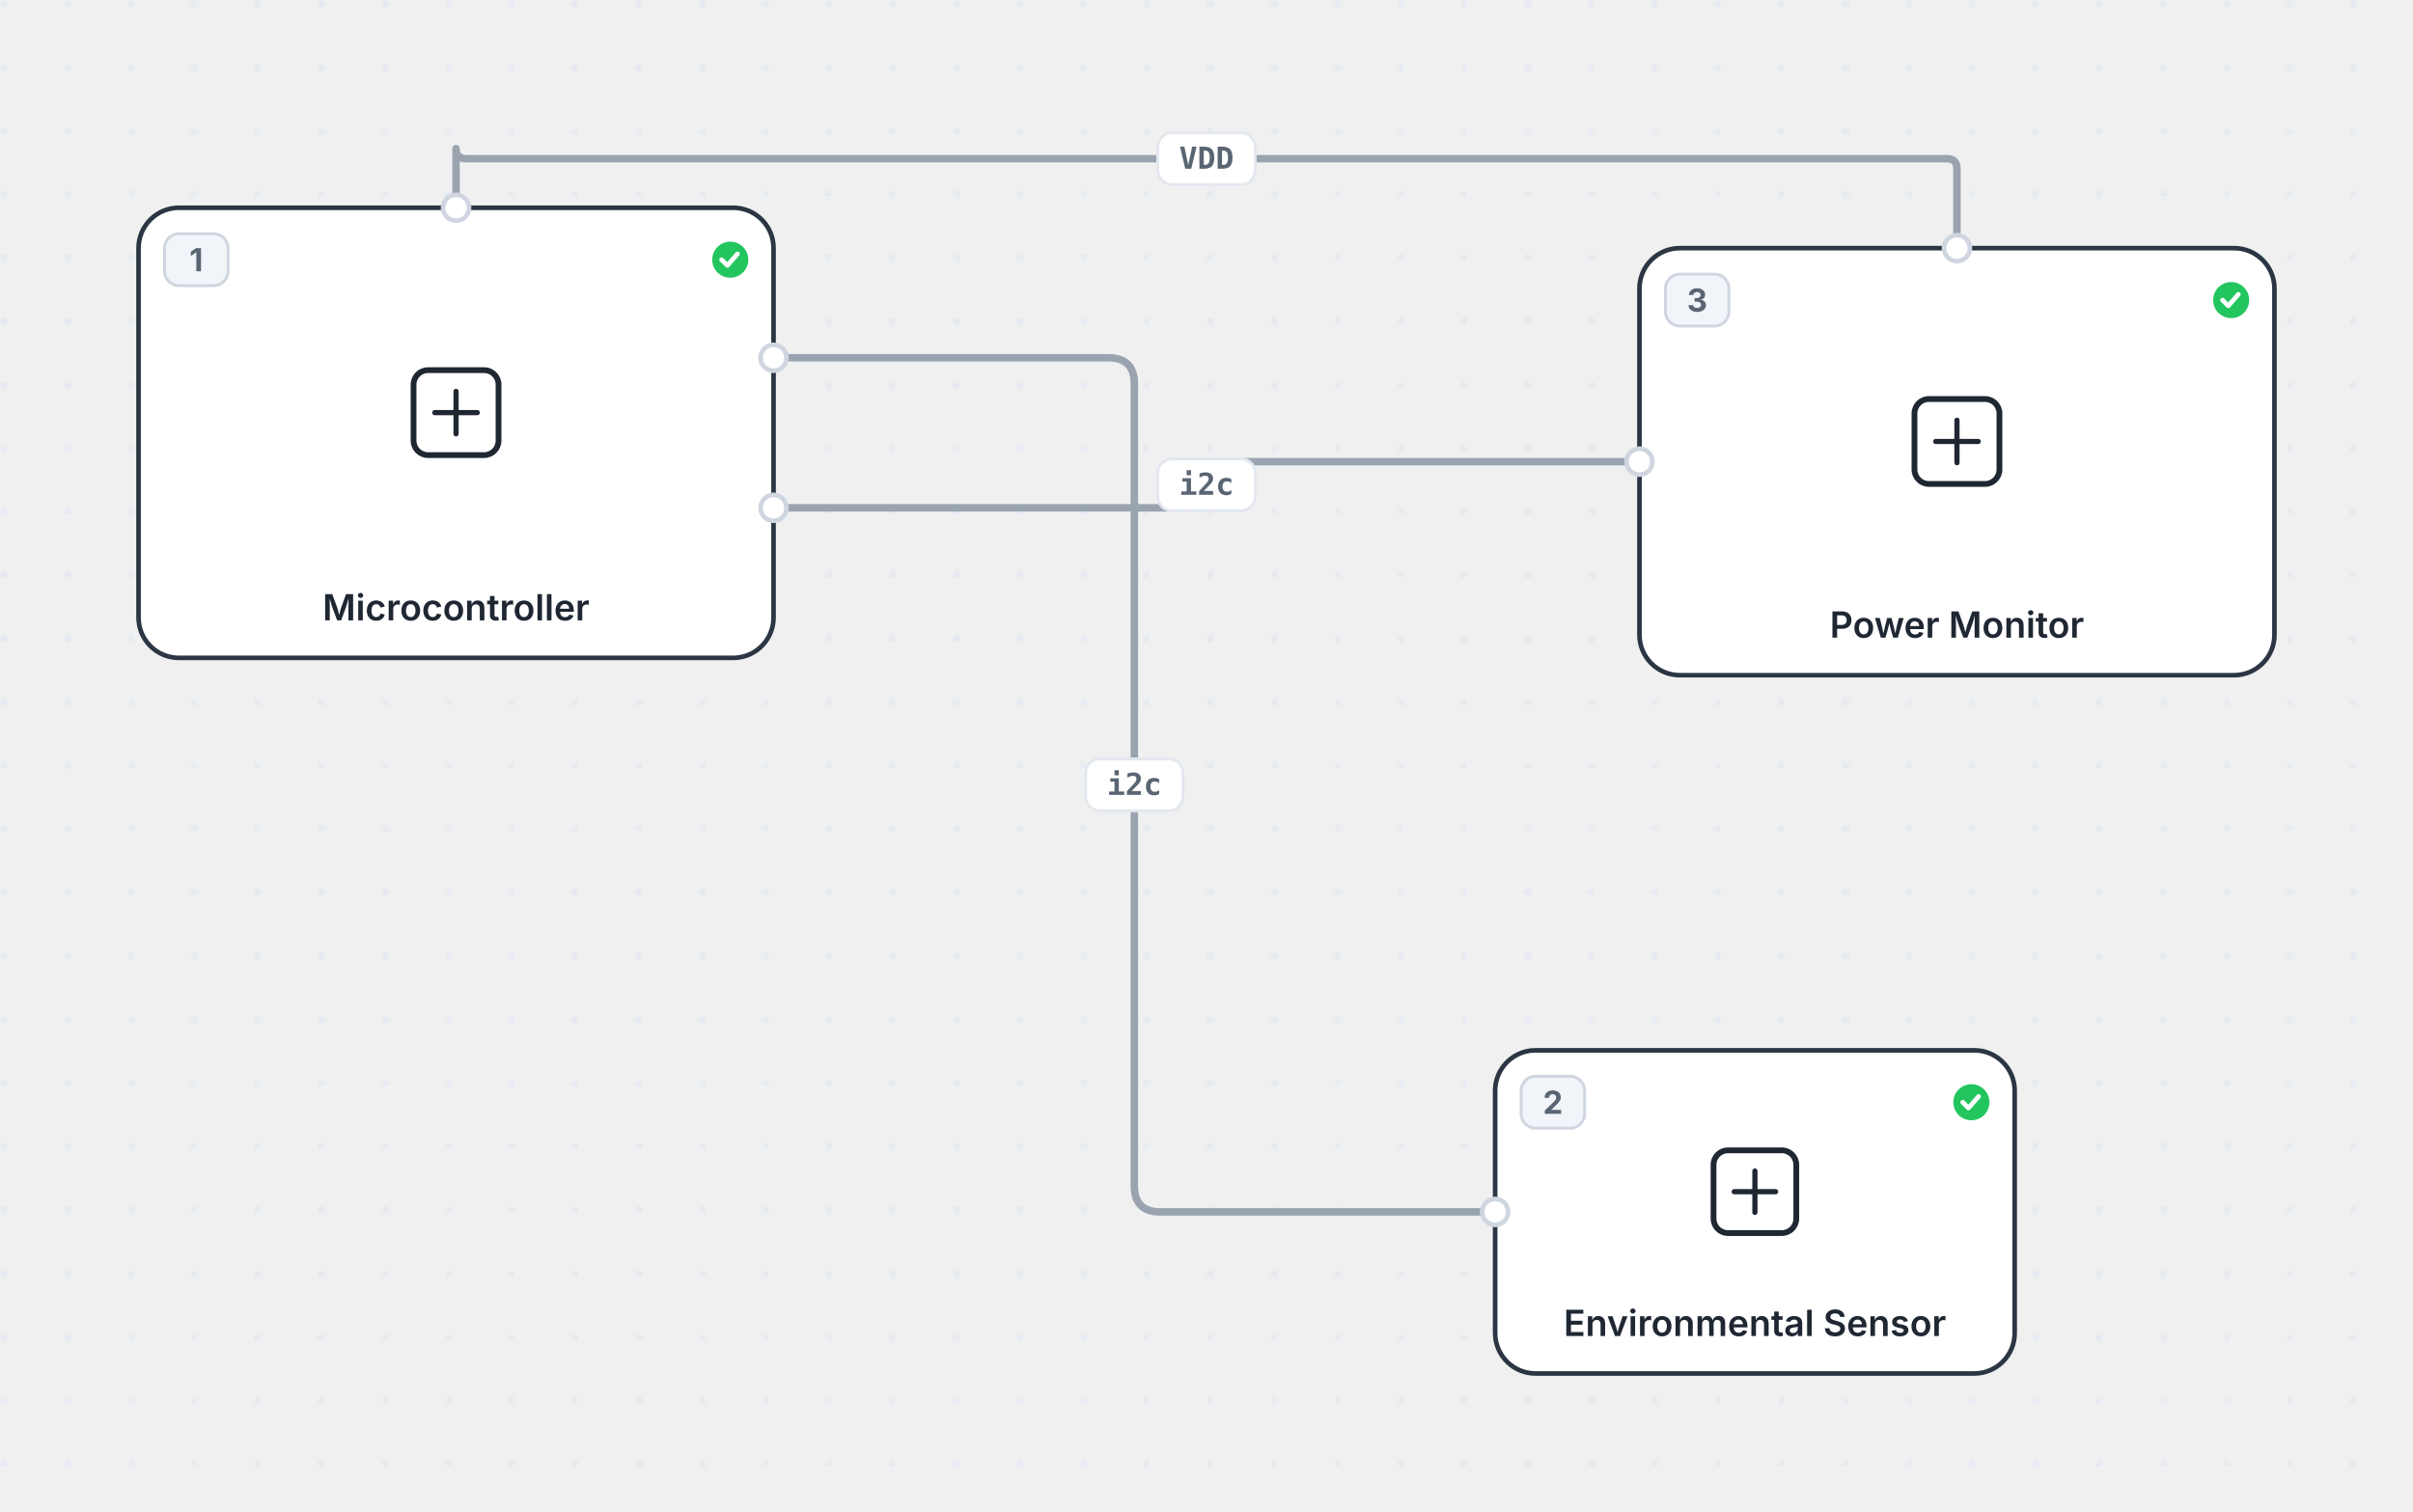
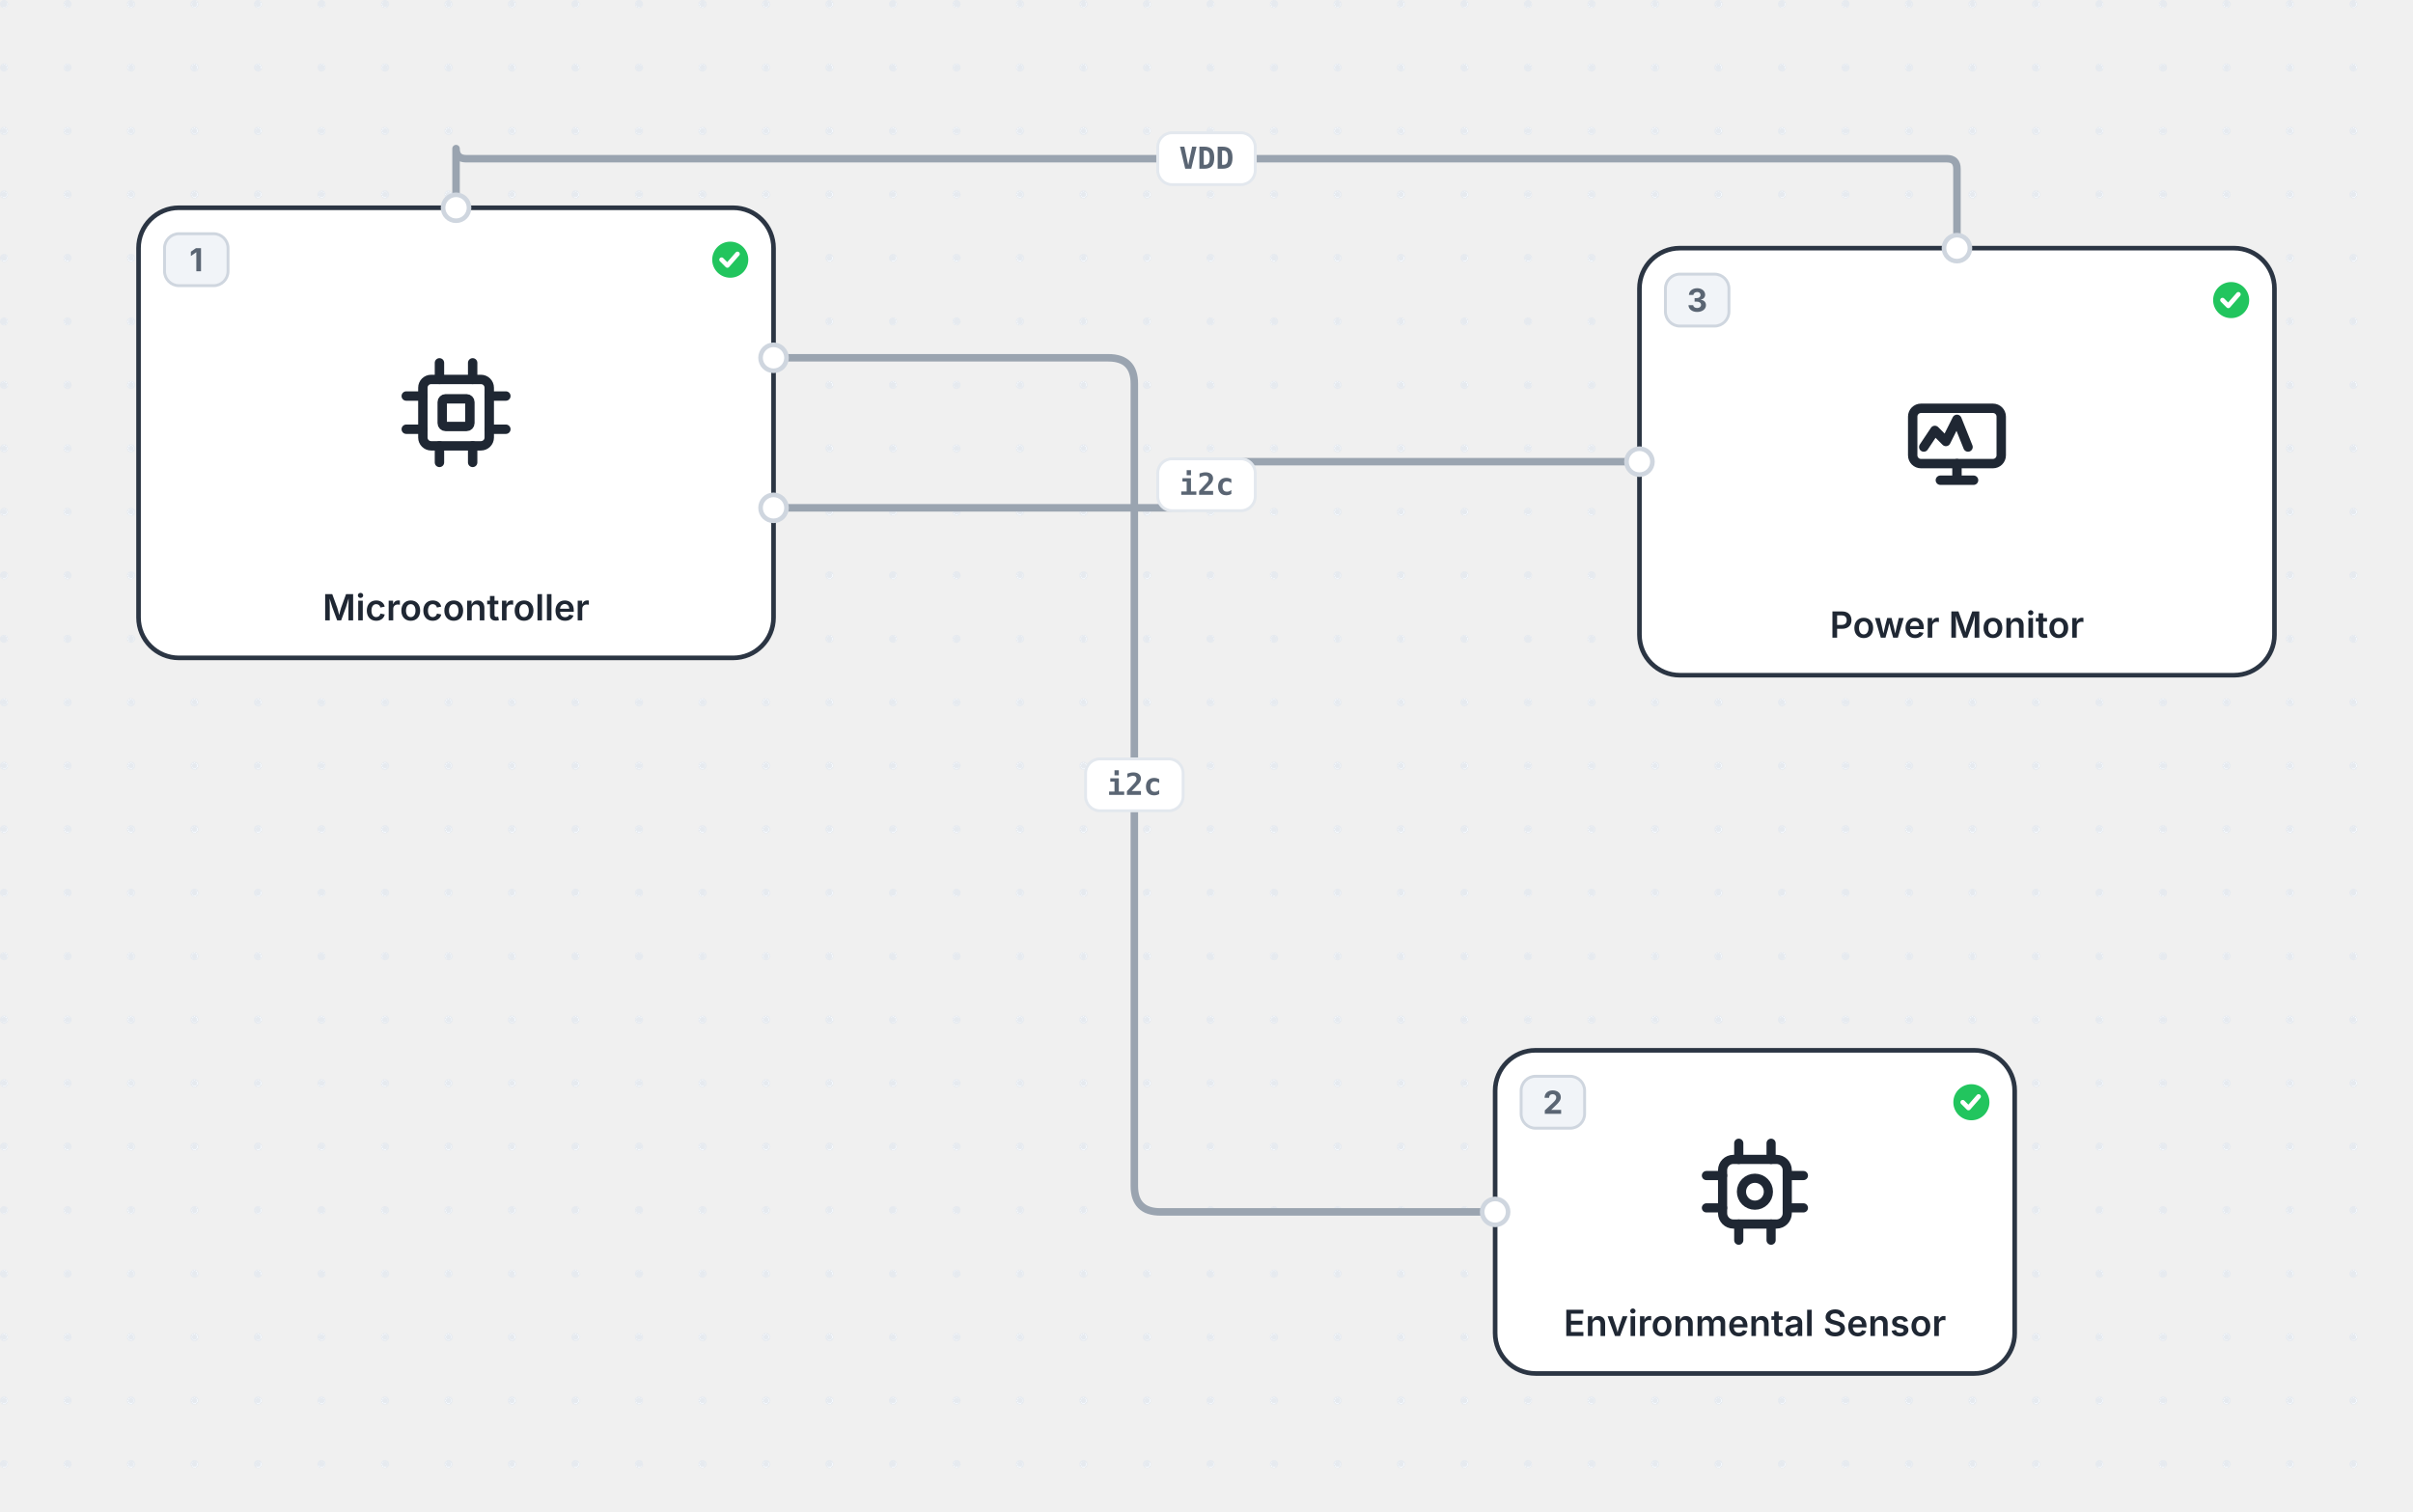
<svg xmlns="http://www.w3.org/2000/svg" width="836" height="524" viewBox="0 0 836 524">
  <defs>
    <pattern id="dots" width="22" height="22" patternUnits="userSpaceOnUse">
      <circle cx="1.4" cy="1.4" r="1.4" fill="#e6eaef" />
    </pattern>
  </defs>
  <rect class="grid-bg" x="0" y="0" width="836" height="524" fill="url(#dots)" />
  <g transform="translate(58,-180)">
    <g data-system-connection-id="w_i2c_sensor">
      <path class="wire" d="M 210 304 L 225 304 Q 234 304 243 304 L 326 304 Q 335 304 335 313 L 335 591 Q 335 600 344 600 L 427 600 Q 436 600 445 600 L 460 600" fill="none" stroke="#9aa4b0" stroke-width="2.6" stroke-linejoin="round" stroke-linecap="round" />
      <rect class="wlabel-bg" x="318.1" y="443" width="33.8" height="18" rx="5" fill="#fff" stroke="#e3e8ee" stroke-width="1" />
      <text class="wlabel-t" x="335" y="452.5" font-family="JetBrains Mono, monospace" font-size="10.5" font-weight="600" fill="#5a6573" text-anchor="middle" dominant-baseline="middle">i2c</text>
    </g>
    <g data-system-connection-id="w_i2c_power_monitor">
      <path class="wire" d="M 210 356 L 225 356 Q 234 356 243 356 L 352 356 Q 360 356 360 348 L 360 348 Q 360 340 368 340 L 477 340 Q 486 340 495 340 L 510 340" fill="none" stroke="#9aa4b0" stroke-width="2.6" stroke-linejoin="round" stroke-linecap="round" />
      <rect class="wlabel-bg" x="343.1" y="339" width="33.8" height="18" rx="5" fill="#fff" stroke="#e3e8ee" stroke-width="1" />
      <text class="wlabel-t" x="360" y="348.5" font-family="JetBrains Mono, monospace" font-size="10.5" font-weight="600" fill="#5a6573" text-anchor="middle" dominant-baseline="middle">i2c</text>
    </g>
    <g data-system-connection-id="w_monitor_vs">
      <path class="wire" d="M 100 252 L 100 231.5 Q 100 228 100 231.5 L 100 231.5 Q 100 235 103.5 235 L 616.5 235 Q 620 235 620 238.5 L 620 238.5 Q 620 242 620 245.5 L 620 266" fill="none" stroke="#9aa4b0" stroke-width="2.6" stroke-linejoin="round" stroke-linecap="round" />
      <rect class="wlabel-bg" x="343.1" y="226" width="33.8" height="18" rx="5" fill="#fff" stroke="#e3e8ee" stroke-width="1" />
      <text class="wlabel-t" x="360" y="235.5" font-family="JetBrains Mono, monospace" font-size="10.5" font-weight="600" fill="#5a6573" text-anchor="middle" dominant-baseline="middle">VDD</text>
    </g>
    <g class="block" data-system-block-id="controller" transform="translate(-10,252)">
      <rect class="block-rect" width="220" height="156" rx="14" fill="#fff" stroke="#2b3543" stroke-width="1.6" />
      <rect class="numbadge" x="9" y="9" width="22" height="18" rx="5" fill="#f1f4f8" stroke="#cfd6df" stroke-width="1" />
      <text class="numbadge-t" x="20" y="22" font-family="Inter, sans-serif" font-size="11" font-weight="700" fill="#5a6573" text-anchor="middle">1</text>
      <circle class="status-dot" cx="205" cy="18" r="7" fill="#22c55e" stroke="#fff" stroke-width="1.5" />
      <path d="M 202 18 l 2 2 l 3.5 -4" stroke="#fff" stroke-width="1.6" fill="none" stroke-linecap="round" stroke-linejoin="round" />
-       <rect x="95.28" y="56.28" width="29.44" height="29.44" rx="5" fill="none" stroke="#1f2733" stroke-width="2" />
-       <path d="M 102.64 71 h 14.72 M 110 63.64 v 14.72" stroke="#1f2733" stroke-width="1.8" stroke-linecap="round" />
+       <g transform="translate(87,48) scale(1.917)" fill="none" stroke="#1f2733" stroke-width="1.7" stroke-linecap="round" stroke-linejoin="round">
+         <rect x="6" y="6" width="12" height="12" rx="1.5" />
+         <rect x="9.5" y="9.5" width="5" height="5" rx=".6" />
+         <path d="M9 6V3M15 6V3M9 21v-3M15 21v-3M6 9H3M6 15H3M21 9h-3M21 15h-3" />
+       </g>
      <text class="block-label" x="110" y="143" font-family="Inter, sans-serif" font-size="12.5" font-weight="600" fill="#1f2733" text-anchor="middle">Microcontroller</text>
      <circle class="port" data-system-port-id="controller_vdd" cx="110" cy="0" r="4.5" fill="#fff" stroke="#cfd6df" stroke-width="1.6" />
      <circle class="port" data-system-port-id="controller_pa0" cx="220" cy="52" r="4.5" fill="#fff" stroke="#cfd6df" stroke-width="1.6" />
      <circle class="port" data-system-port-id="controller_pa1" cx="220" cy="104" r="4.5" fill="#fff" stroke="#cfd6df" stroke-width="1.6" />
    </g>
    <g class="block" data-system-block-id="sensor" transform="translate(460,544)">
      <rect class="block-rect" width="180" height="112" rx="14" fill="#fff" stroke="#2b3543" stroke-width="1.6" />
      <rect class="numbadge" x="9" y="9" width="22" height="18" rx="5" fill="#f1f4f8" stroke="#cfd6df" stroke-width="1" />
      <text class="numbadge-t" x="20" y="22" font-family="Inter, sans-serif" font-size="11" font-weight="700" fill="#5a6573" text-anchor="middle">2</text>
      <circle class="status-dot" cx="165" cy="18" r="7" fill="#22c55e" stroke="#fff" stroke-width="1.5" />
      <path d="M 162 18 l 2 2 l 3.5 -4" stroke="#fff" stroke-width="1.6" fill="none" stroke-linecap="round" stroke-linejoin="round" />
-       <rect x="75.664" y="34.664" width="28.672" height="28.672" rx="5" fill="none" stroke="#1f2733" stroke-width="2" />
-       <path d="M 82.832 49 h 14.336 M 90 41.832 v 14.336" stroke="#1f2733" stroke-width="1.8" stroke-linecap="round" />
+       <g transform="translate(67.6,26.6) scale(1.867)" fill="none" stroke="#1f2733" stroke-width="1.7" stroke-linecap="round" stroke-linejoin="round">
+         <rect x="6" y="6" width="12" height="12" rx="2" />
+         <path d="M9 3v3M15 3v3M9 18v3M15 18v3M3 9h3M3 15h3M18 9h3M18 15h3" />
+         <circle cx="12" cy="12" r="2.5" />
+       </g>
      <text class="block-label" x="90" y="99" font-family="Inter, sans-serif" font-size="12.5" font-weight="600" fill="#1f2733" text-anchor="middle">Environmental Sensor</text>
      <circle class="port" data-system-port-id="sensor_scl" cx="0" cy="56" r="4.5" fill="#fff" stroke="#cfd6df" stroke-width="1.6" />
    </g>
    <g class="block" data-system-block-id="power_monitor" transform="translate(510,266)">
      <rect class="block-rect" width="220" height="148" rx="14" fill="#fff" stroke="#2b3543" stroke-width="1.6" />
      <rect class="numbadge" x="9" y="9" width="22" height="18" rx="5" fill="#f1f4f8" stroke="#cfd6df" stroke-width="1" />
      <text class="numbadge-t" x="20" y="22" font-family="Inter, sans-serif" font-size="11" font-weight="700" fill="#5a6573" text-anchor="middle">3</text>
      <circle class="status-dot" cx="205" cy="18" r="7" fill="#22c55e" stroke="#fff" stroke-width="1.5" />
      <path d="M 202 18 l 2 2 l 3.5 -4" stroke="#fff" stroke-width="1.6" fill="none" stroke-linecap="round" stroke-linejoin="round" />
-       <rect x="95.28" y="52.28" width="29.44" height="29.44" rx="5" fill="none" stroke="#1f2733" stroke-width="2" />
-       <path d="M 102.64 67 h 14.72 M 110 59.64 v 14.72" stroke="#1f2733" stroke-width="1.8" stroke-linecap="round" />
+       <g transform="translate(87,44) scale(1.917)" fill="none" stroke="#1f2733" stroke-width="1.7" stroke-linecap="round" stroke-linejoin="round">
+         <rect x="4" y="6" width="16" height="10" rx="1.5" />
+         <path d="M6 13l2-3 2 2 2-4 2 5M9 19h6M12 16v3" />
+       </g>
      <text class="block-label" x="110" y="135" font-family="Inter, sans-serif" font-size="12.5" font-weight="600" fill="#1f2733" text-anchor="middle">Power Monitor</text>
      <circle class="port" data-system-port-id="power_monitor_vs" cx="110" cy="0" r="4.5" fill="#fff" stroke="#cfd6df" stroke-width="1.6" />
      <circle class="port" data-system-port-id="power_monitor_scl" cx="0" cy="74" r="4.5" fill="#fff" stroke="#cfd6df" stroke-width="1.6" />
    </g>
  </g>
</svg>
